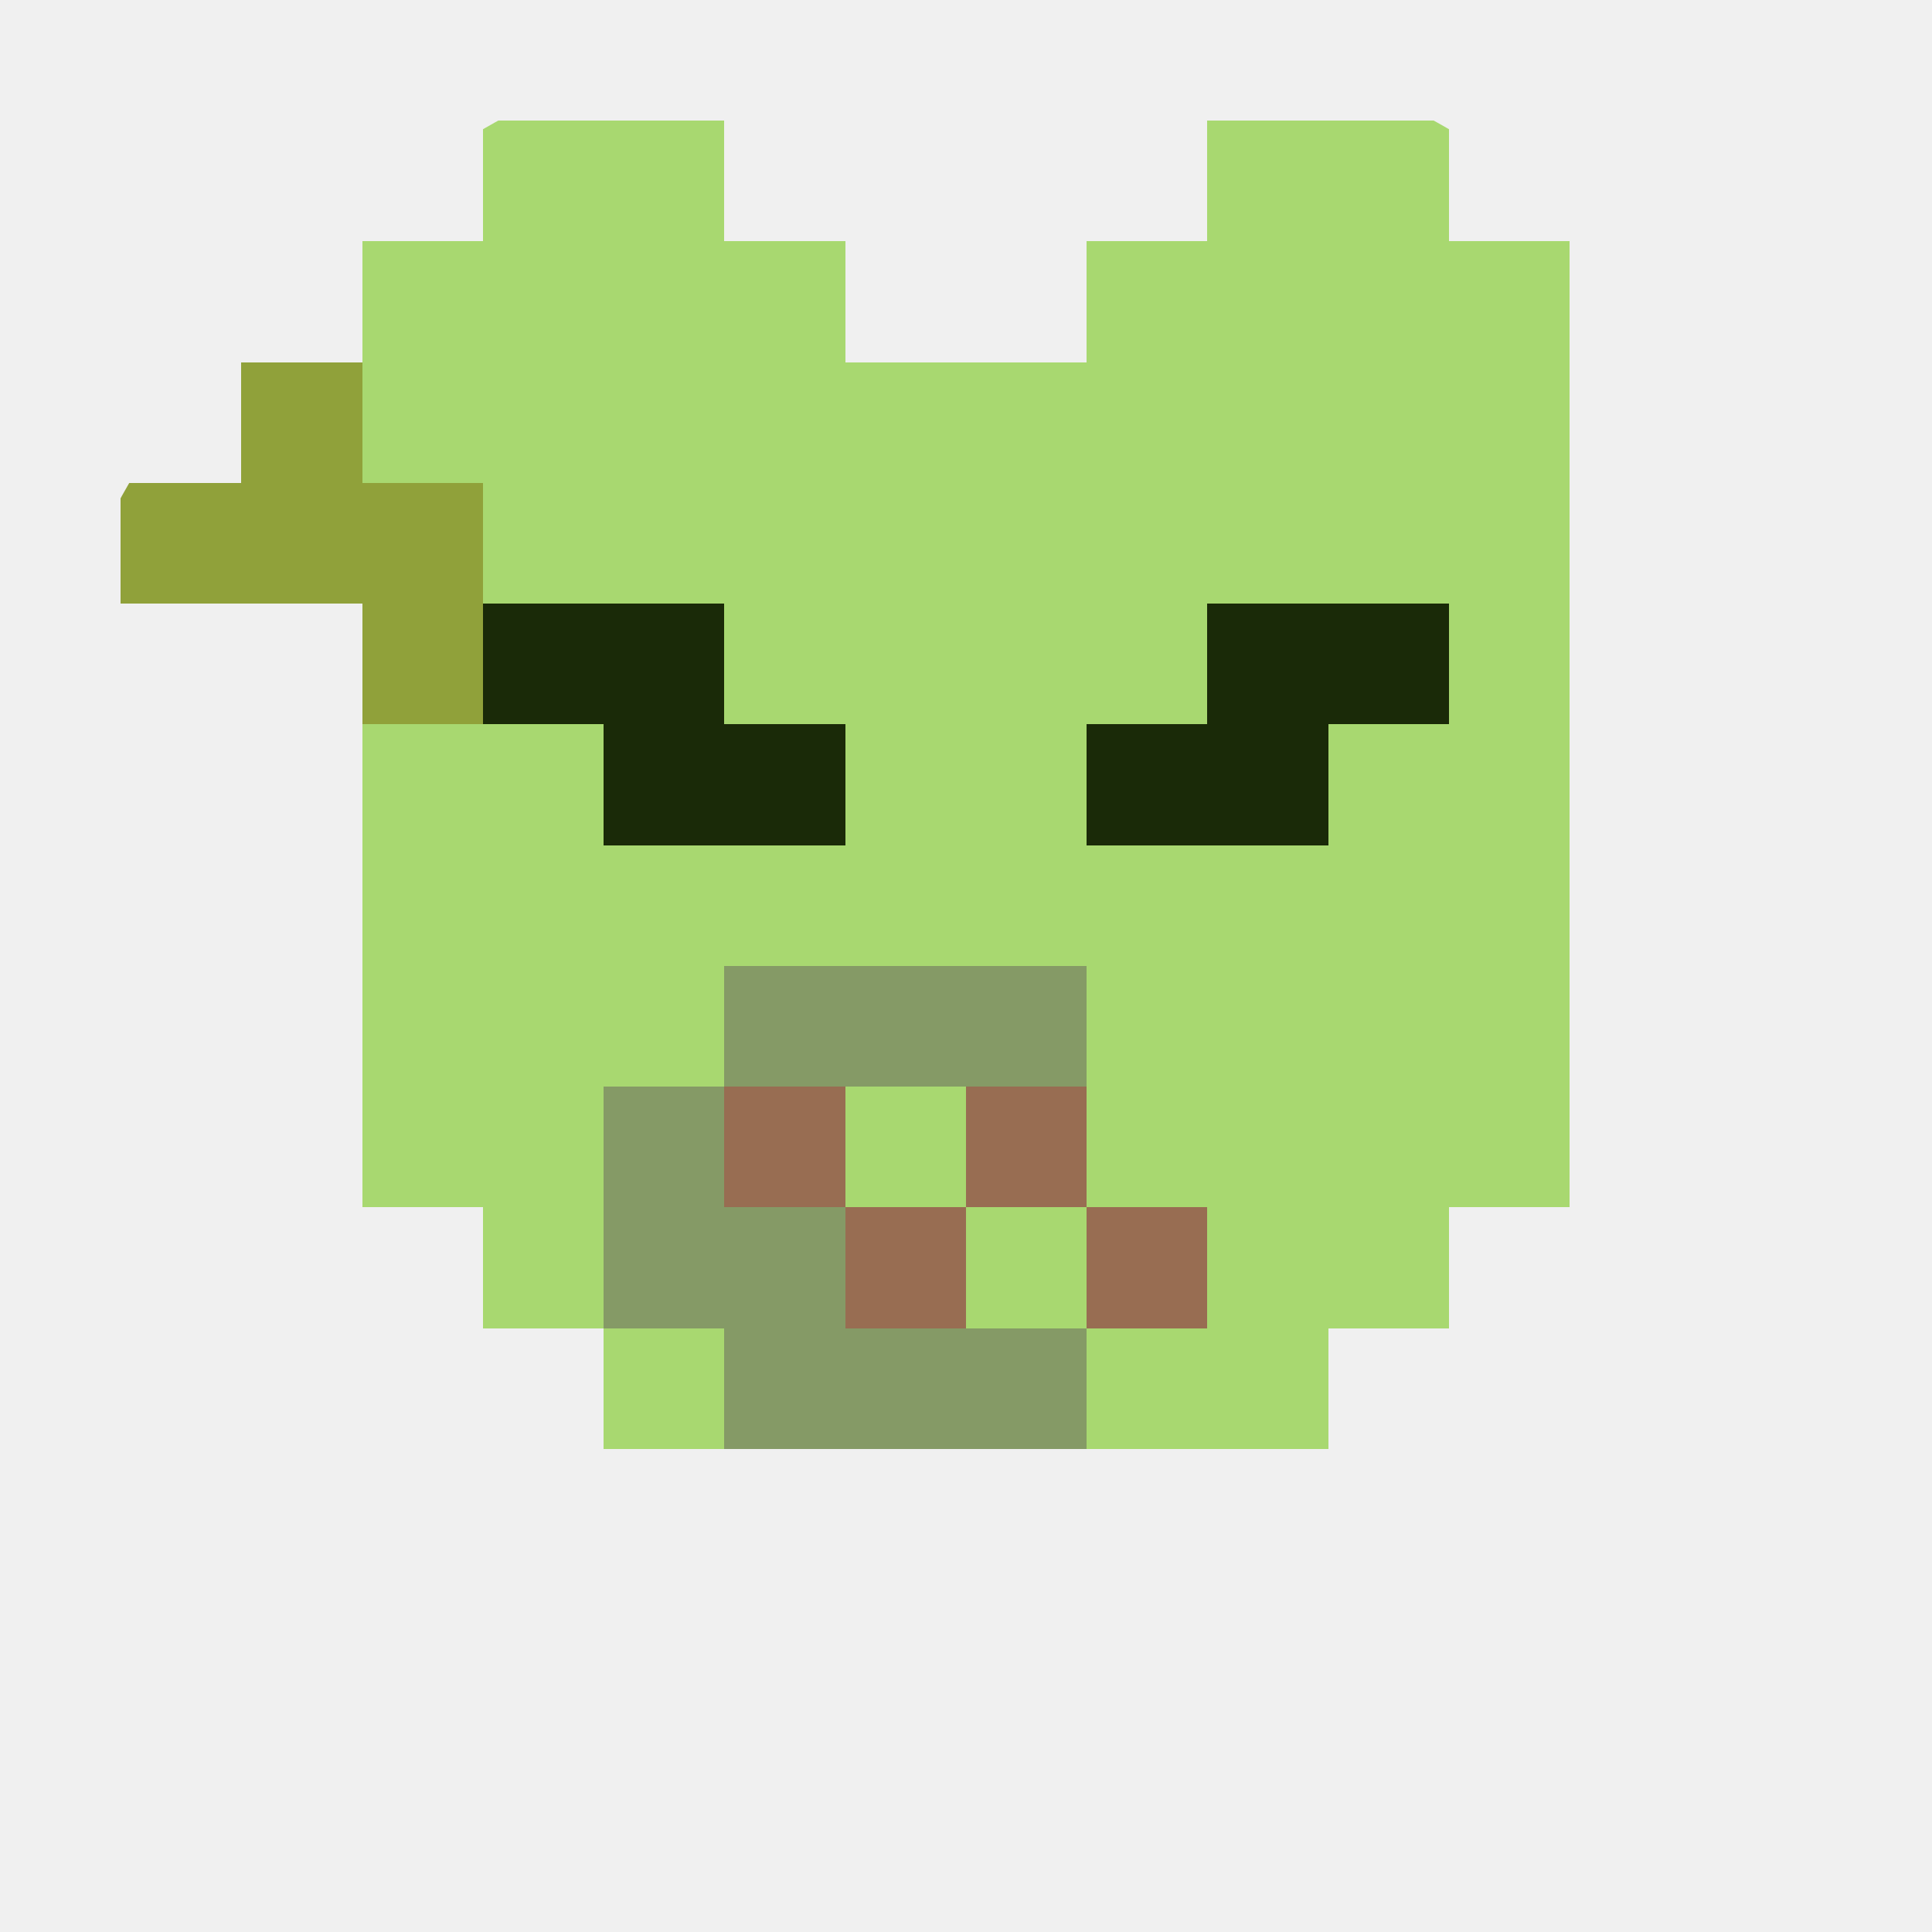
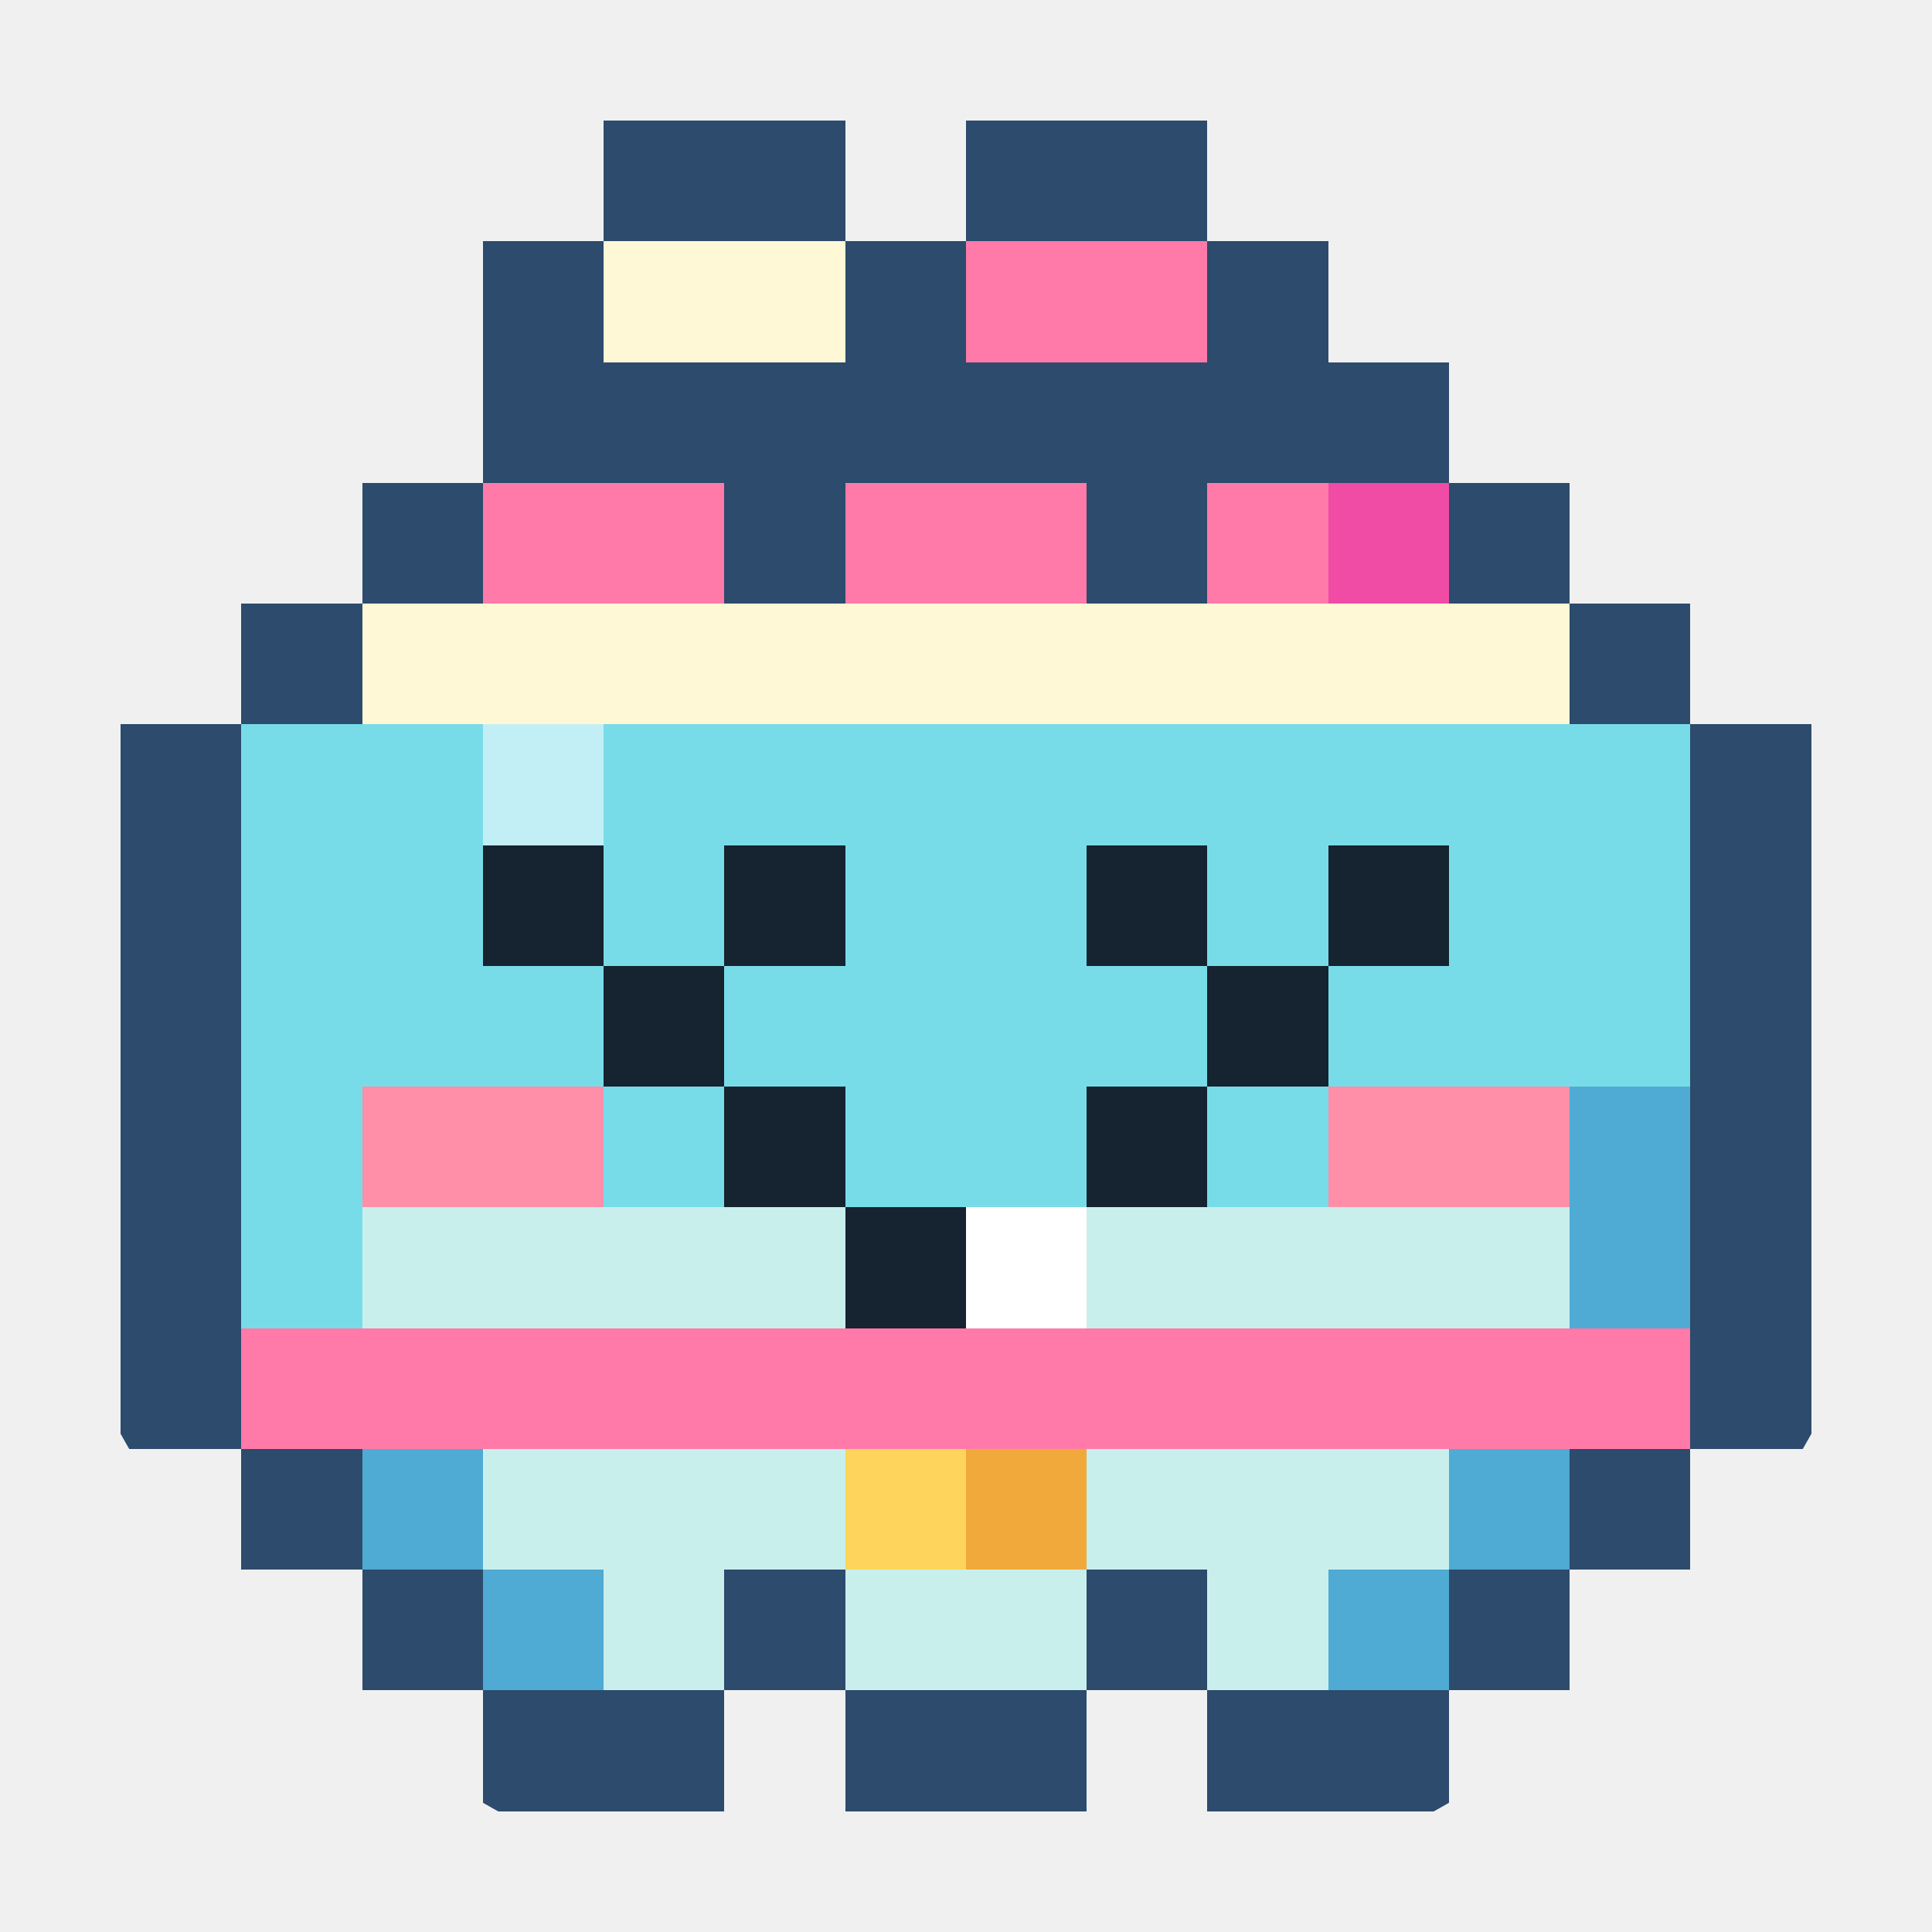
<svg xmlns="http://www.w3.org/2000/svg" width="128" height="128" viewBox="0 0 128 128" shape-rendering="crispEdges" role="presentation" aria-hidden="true">
  <defs>
    <clipPath id="clip">
      <circle cx="64" cy="64" r="64" />
    </clipPath>
  </defs>
  <g clip-path="url(#clip)">
-     <rect x="32" y="8" width="16" height="8" fill="#A8D870" />
-     <rect x="80" y="8" width="16" height="8" fill="#A8D870" />
-     <rect x="24" y="16" width="32" height="8" fill="#A8D870" />
-     <rect x="72" y="16" width="32" height="8" fill="#A8D870" />
-     <rect x="0" y="24" width="8" height="8" fill="#90A13A" />
-     <rect x="16" y="24" width="8" height="8" fill="#90A13A" />
-     <rect x="24" y="24" width="80" height="8" fill="#A8D870" />
-     <rect x="8" y="32" width="24" height="8" fill="#90A13A" />
-     <rect x="32" y="32" width="72" height="8" fill="#A8D870" />
-     <rect x="24" y="40" width="8" height="8" fill="#90A13A" />
-     <rect x="32" y="40" width="16" height="8" fill="#1A2A08" />
-     <rect x="48" y="40" width="32" height="8" fill="#A8D870" />
-     <rect x="80" y="40" width="16" height="8" fill="#1A2A08" />
-     <rect x="96" y="40" width="8" height="8" fill="#A8D870" />
-     <rect x="24" y="48" width="16" height="8" fill="#A8D870" />
-     <rect x="40" y="48" width="16" height="8" fill="#1A2A08" />
-     <rect x="56" y="48" width="16" height="8" fill="#A8D870" />
-     <rect x="72" y="48" width="16" height="8" fill="#1A2A08" />
-     <rect x="88" y="48" width="16" height="8" fill="#A8D870" />
-     <rect x="24" y="56" width="80" height="8" fill="#A8D870" />
-     <rect x="24" y="64" width="24" height="8" fill="#A8D870" />
-     <rect x="48" y="64" width="24" height="8" fill="#859A66" />
-     <rect x="72" y="64" width="32" height="8" fill="#A8D870" />
-     <rect x="24" y="72" width="16" height="8" fill="#A8D870" />
-     <rect x="40" y="72" width="8" height="8" fill="#859A66" />
-     <rect x="48" y="72" width="8" height="8" fill="#986D52" />
-     <rect x="56" y="72" width="8" height="8" fill="#A8D870" />
-     <rect x="64" y="72" width="8" height="8" fill="#986D52" />
-     <rect x="72" y="72" width="32" height="8" fill="#A8D870" />
-     <rect x="32" y="80" width="8" height="8" fill="#A8D870" />
-     <rect x="40" y="80" width="16" height="8" fill="#859A66" />
-     <rect x="56" y="80" width="8" height="8" fill="#986D52" />
-     <rect x="64" y="80" width="8" height="8" fill="#A8D870" />
-     <rect x="72" y="80" width="8" height="8" fill="#986D52" />
-     <rect x="80" y="80" width="16" height="8" fill="#A8D870" />
-     <rect x="40" y="88" width="8" height="8" fill="#A8D870" />
-     <rect x="48" y="88" width="24" height="8" fill="#859A66" />
-     <rect x="72" y="88" width="16" height="8" fill="#A8D870" />
+     <rect x="40" y="8" width="16" height="8" fill="#2C4B6D" />
+     <rect x="64" y="8" width="16" height="8" fill="#2C4B6D" />
+     <rect x="32" y="16" width="8" height="8" fill="#2C4B6D" />
+     <rect x="40" y="16" width="16" height="8" fill="#FFF8D6" />
+     <rect x="56" y="16" width="8" height="8" fill="#2C4B6D" />
+     <rect x="64" y="16" width="16" height="8" fill="#FF7AA8" />
+     <rect x="80" y="16" width="8" height="8" fill="#2C4B6D" />
+     <rect x="32" y="24" width="64" height="8" fill="#2C4B6D" />
+     <rect x="24" y="32" width="8" height="8" fill="#2C4B6D" />
+     <rect x="32" y="32" width="16" height="8" fill="#FF7AA8" />
+     <rect x="48" y="32" width="8" height="8" fill="#2C4B6D" />
+     <rect x="56" y="32" width="16" height="8" fill="#FF7AA8" />
+     <rect x="72" y="32" width="8" height="8" fill="#2C4B6D" />
+     <rect x="80" y="32" width="8" height="8" fill="#FF7AA8" />
+     <rect x="88" y="32" width="8" height="8" fill="#F04BA5" />
+     <rect x="96" y="32" width="8" height="8" fill="#2C4B6D" />
+     <rect x="16" y="40" width="8" height="8" fill="#2C4B6D" />
+     <rect x="24" y="40" width="80" height="8" fill="#FFF8D6" />
+     <rect x="104" y="40" width="8" height="8" fill="#2C4B6D" />
+     <rect x="8" y="48" width="8" height="8" fill="#2C4B6D" />
+     <rect x="16" y="48" width="16" height="8" fill="#78DCE8" />
+     <rect x="32" y="48" width="8" height="8" fill="#C2EFF5" />
+     <rect x="40" y="48" width="72" height="8" fill="#78DCE8" />
+     <rect x="112" y="48" width="8" height="8" fill="#2C4B6D" />
+     <rect x="8" y="56" width="8" height="8" fill="#2C4B6D" />
+     <rect x="16" y="56" width="16" height="8" fill="#78DCE8" />
+     <rect x="32" y="56" width="8" height="8" fill="#162331" />
+     <rect x="40" y="56" width="8" height="8" fill="#78DCE8" />
+     <rect x="48" y="56" width="8" height="8" fill="#162331" />
+     <rect x="56" y="56" width="16" height="8" fill="#78DCE8" />
+     <rect x="72" y="56" width="8" height="8" fill="#162331" />
+     <rect x="80" y="56" width="8" height="8" fill="#78DCE8" />
+     <rect x="88" y="56" width="8" height="8" fill="#162331" />
+     <rect x="96" y="56" width="16" height="8" fill="#78DCE8" />
+     <rect x="112" y="56" width="8" height="8" fill="#2C4B6D" />
+     <rect x="8" y="64" width="8" height="8" fill="#2C4B6D" />
+     <rect x="16" y="64" width="24" height="8" fill="#78DCE8" />
+     <rect x="40" y="64" width="8" height="8" fill="#162331" />
+     <rect x="48" y="64" width="32" height="8" fill="#78DCE8" />
+     <rect x="80" y="64" width="8" height="8" fill="#162331" />
+     <rect x="88" y="64" width="24" height="8" fill="#78DCE8" />
+     <rect x="112" y="64" width="8" height="8" fill="#2C4B6D" />
+     <rect x="8" y="72" width="8" height="8" fill="#2C4B6D" />
+     <rect x="16" y="72" width="8" height="8" fill="#78DCE8" />
+     <rect x="24" y="72" width="16" height="8" fill="#FF8FA8" />
+     <rect x="40" y="72" width="8" height="8" fill="#78DCE8" />
+     <rect x="48" y="72" width="8" height="8" fill="#162331" />
+     <rect x="56" y="72" width="16" height="8" fill="#78DCE8" />
+     <rect x="72" y="72" width="8" height="8" fill="#162331" />
+     <rect x="80" y="72" width="8" height="8" fill="#78DCE8" />
+     <rect x="88" y="72" width="16" height="8" fill="#FF8FA8" />
+     <rect x="104" y="72" width="8" height="8" fill="#4FABD3" />
+     <rect x="112" y="72" width="8" height="8" fill="#2C4B6D" />
+     <rect x="8" y="80" width="8" height="8" fill="#2C4B6D" />
+     <rect x="16" y="80" width="8" height="8" fill="#78DCE8" />
+     <rect x="24" y="80" width="32" height="8" fill="#C9EFED" />
+     <rect x="56" y="80" width="8" height="8" fill="#162331" />
+     <rect x="64" y="80" width="8" height="8" fill="#FFFFFF" />
+     <rect x="72" y="80" width="32" height="8" fill="#C9EFED" />
+     <rect x="104" y="80" width="8" height="8" fill="#4FABD3" />
+     <rect x="112" y="80" width="8" height="8" fill="#2C4B6D" />
+     <rect x="8" y="88" width="8" height="8" fill="#2C4B6D" />
+     <rect x="16" y="88" width="96" height="8" fill="#FF7AA8" />
+     <rect x="112" y="88" width="8" height="8" fill="#2C4B6D" />
+     <rect x="16" y="96" width="8" height="8" fill="#2C4B6D" />
+     <rect x="24" y="96" width="8" height="8" fill="#4FABD3" />
+     <rect x="32" y="96" width="24" height="8" fill="#C9EFED" />
+     <rect x="56" y="96" width="8" height="8" fill="#FFD45C" />
+     <rect x="64" y="96" width="8" height="8" fill="#F0A93A" />
+     <rect x="72" y="96" width="24" height="8" fill="#C9EFED" />
+     <rect x="96" y="96" width="8" height="8" fill="#4FABD3" />
+     <rect x="104" y="96" width="8" height="8" fill="#2C4B6D" />
+     <rect x="24" y="104" width="8" height="8" fill="#2C4B6D" />
+     <rect x="32" y="104" width="8" height="8" fill="#4FABD3" />
+     <rect x="40" y="104" width="8" height="8" fill="#C9EFED" />
+     <rect x="48" y="104" width="8" height="8" fill="#2C4B6D" />
+     <rect x="56" y="104" width="16" height="8" fill="#C9EFED" />
+     <rect x="72" y="104" width="8" height="8" fill="#2C4B6D" />
+     <rect x="80" y="104" width="8" height="8" fill="#C9EFED" />
+     <rect x="88" y="104" width="8" height="8" fill="#4FABD3" />
+     <rect x="96" y="104" width="8" height="8" fill="#2C4B6D" />
+     <rect x="32" y="112" width="16" height="8" fill="#2C4B6D" />
+     <rect x="56" y="112" width="16" height="8" fill="#2C4B6D" />
+     <rect x="80" y="112" width="16" height="8" fill="#2C4B6D" />
  </g>
</svg>
